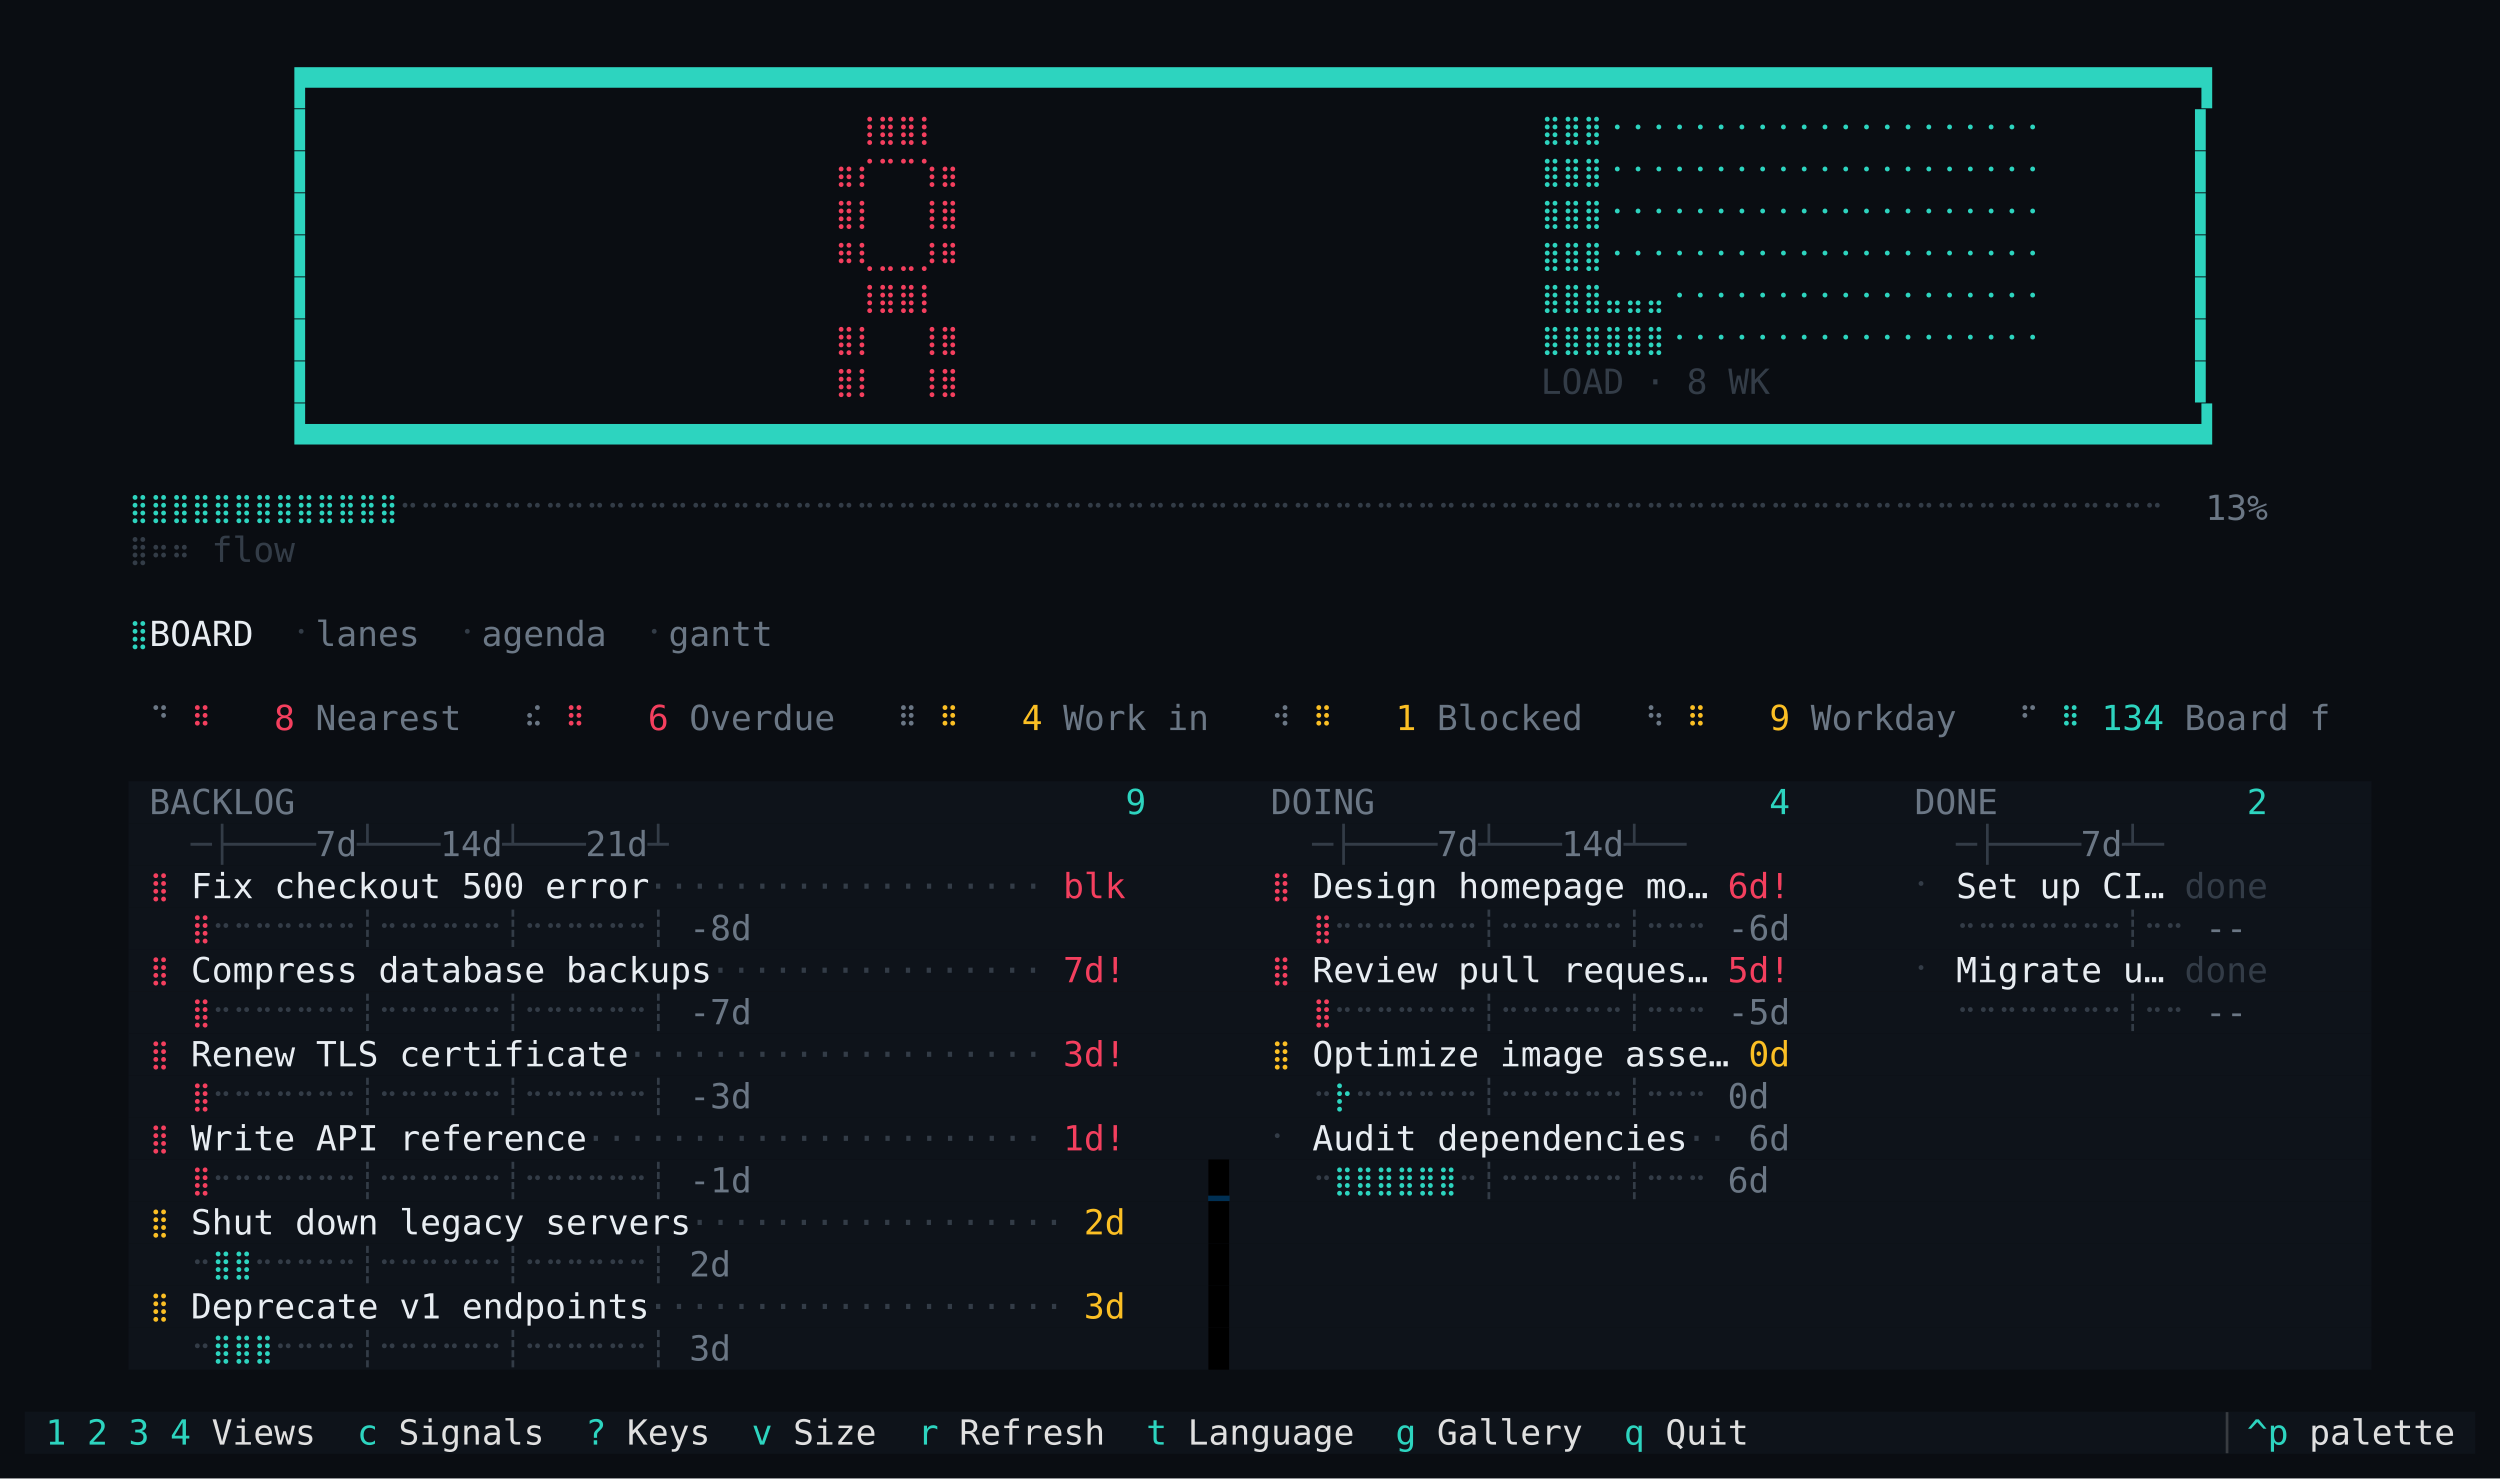
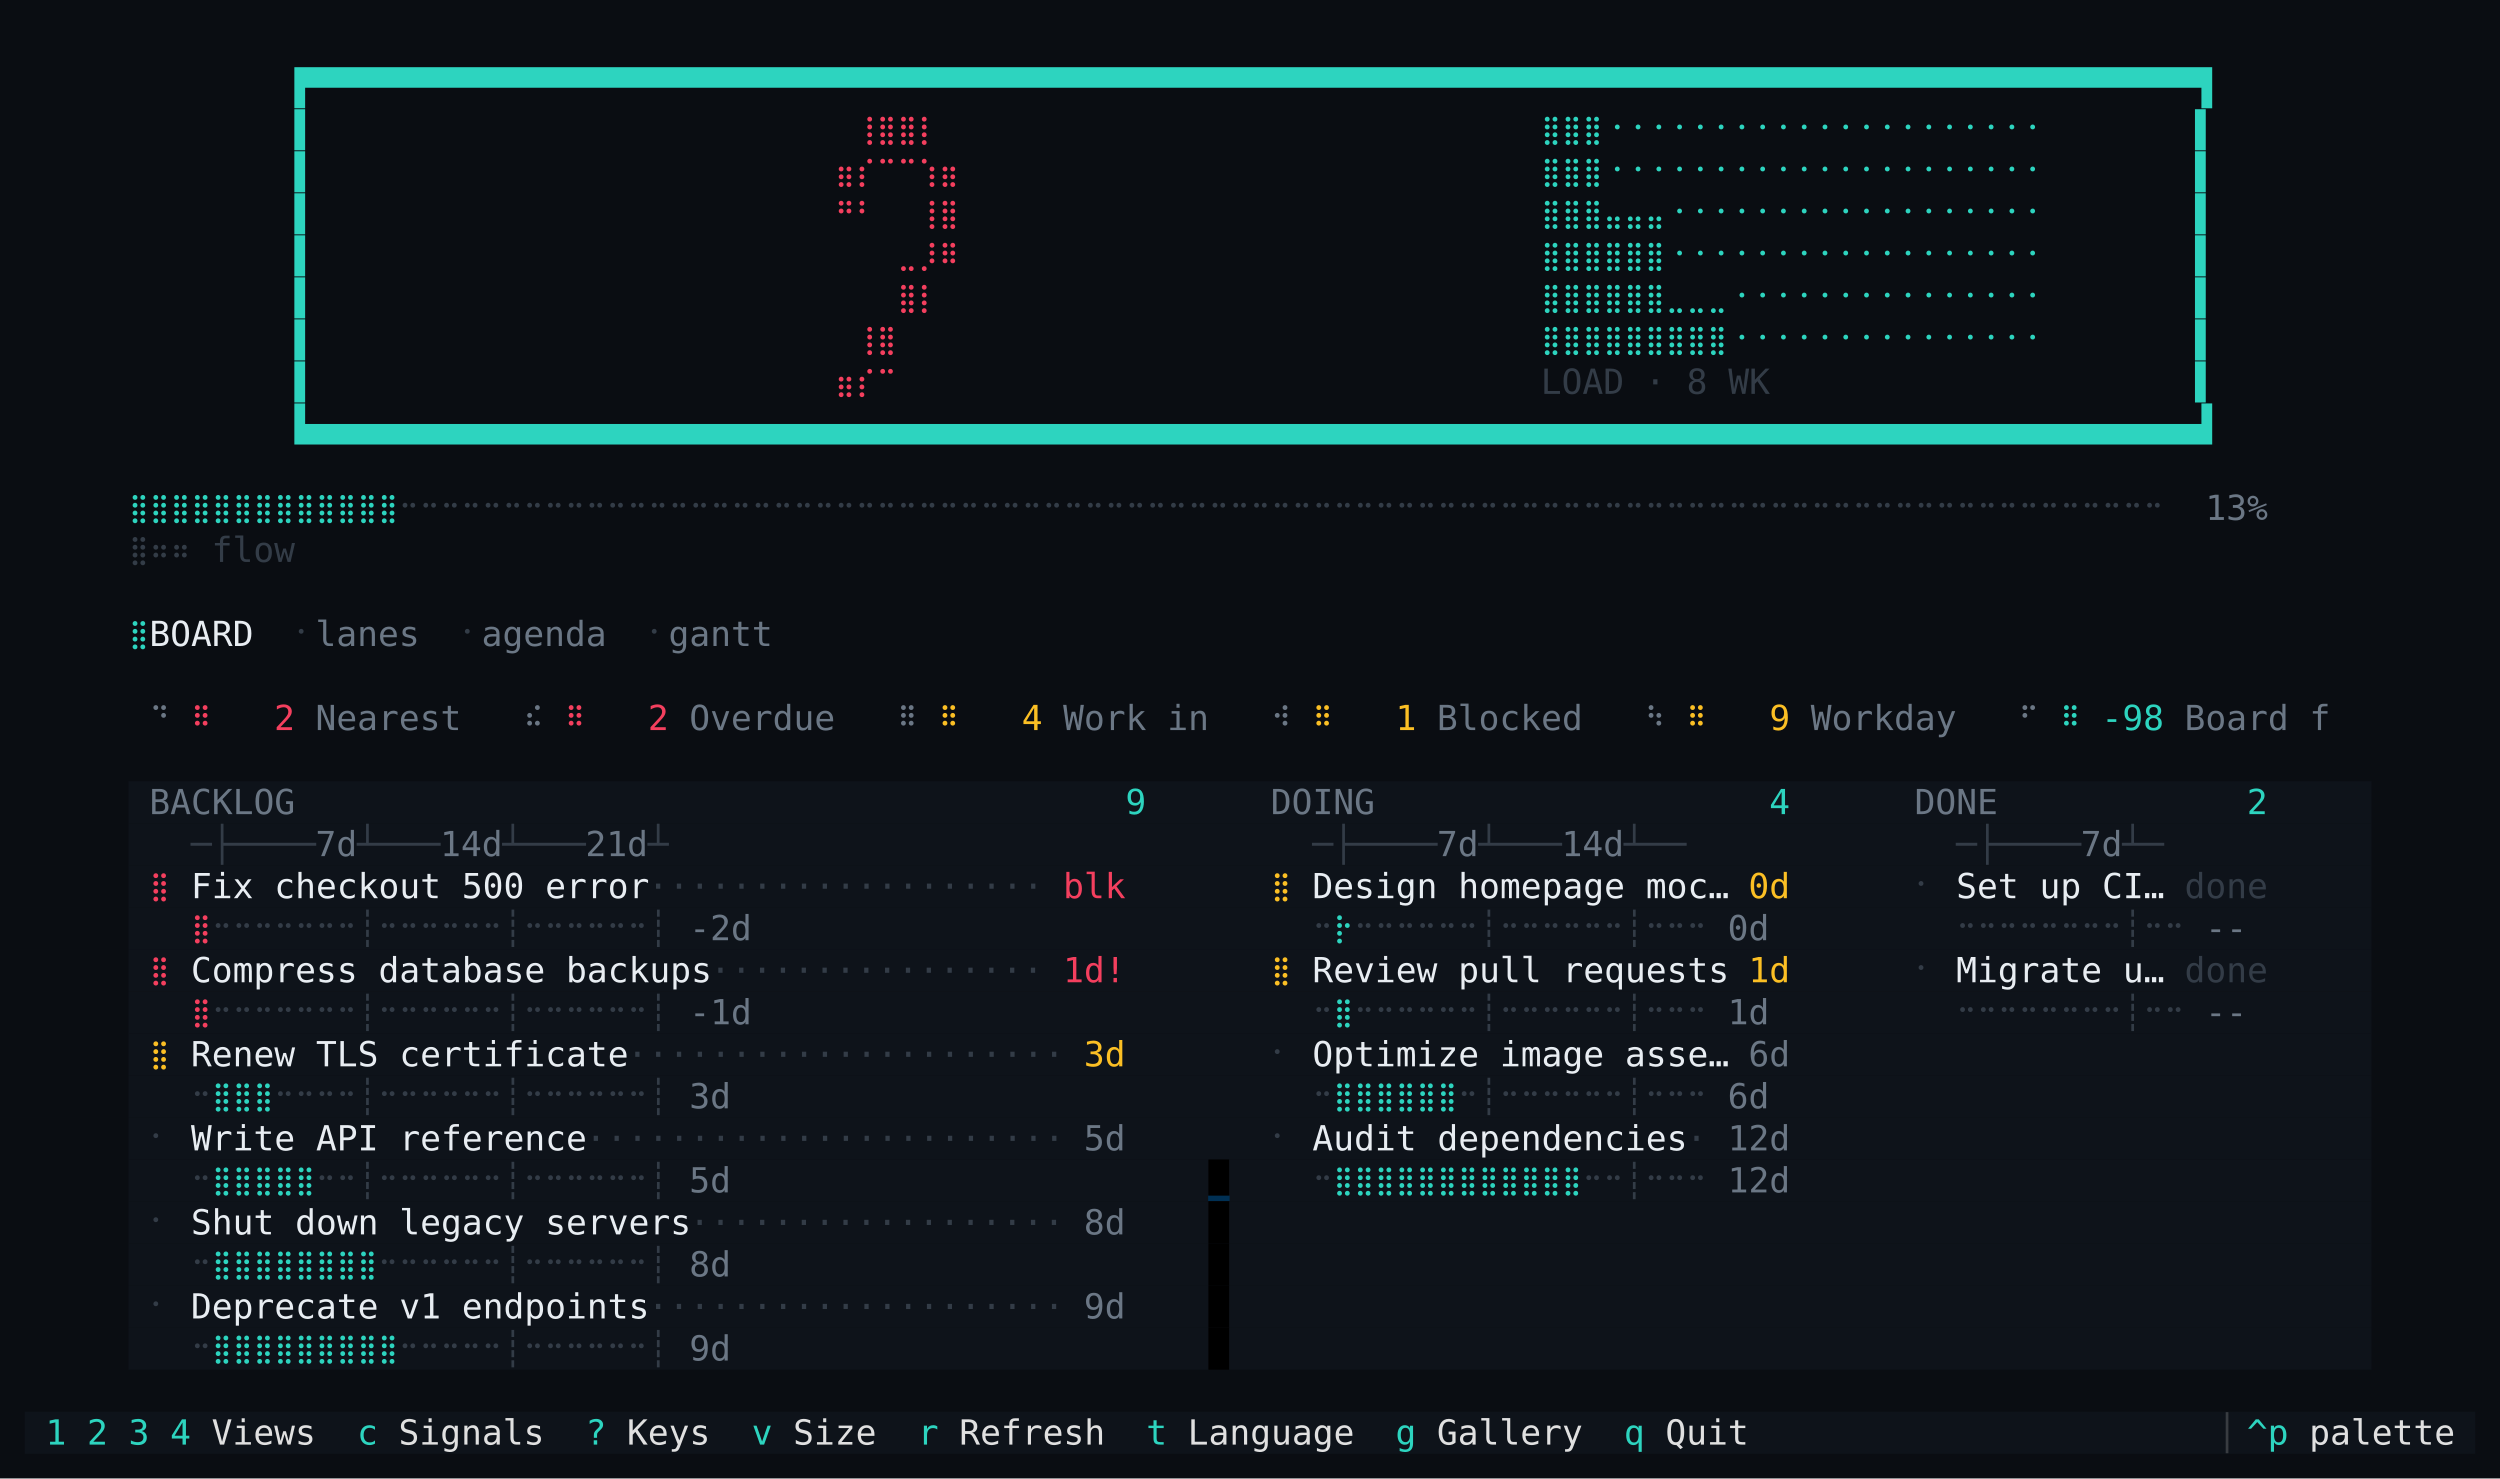
<svg xmlns="http://www.w3.org/2000/svg" viewBox="0 0 1011.2 598.0" role="img" aria-label="taskboard · instrument · board">
  <rect width="1011.2" height="598.0" fill="#0a0d12" />
  <g font-family="ui-monospace,SFMono-Regular,'DejaVu Sans Mono','Cascadia Mono',Menlo,Consolas,'Liberation Mono',monospace" font-size="14.0" xml:space="preserve" style="white-space:pre;font-variant-ligatures:none">
    <text x="119.2" y="40.3" fill="#2dd4bf">▛▀▀▀▀▀▀▀▀▀▀▀▀▀▀▀▀▀▀▀▀▀▀▀▀▀▀▀▀▀▀▀▀▀▀▀▀▀▀▀▀▀▀▀▀▀▀▀▀▀▀▀▀▀▀▀▀▀▀▀▀▀▀▀▀▀▀▀▀▀▀▀▀▀▀▀▀▀▀▀▀▀▀▀▀▀▀▀▀▀▀▜</text>
    <text x="119.2" y="57.3" fill="#2dd4bf">▌</text>
    <text x="127.6" y="57.3" fill="#f43f5e">                         ⠀⢸⣿⣿⡇⠀                            </text>
    <text x="623.2" y="57.3" fill="#2dd4bf">⣿⣿⣿⠐⠐⠐⠐⠐⠐⠐⠐⠐⠐⠐⠐⠐⠐⠐⠐⠐⠐⠐⠐⠐</text>
    <text x="883.6" y="57.3" fill="#2dd4bf">▐</text>
    <text x="119.2" y="74.3" fill="#2dd4bf">▌</text>
    <text x="127.6" y="74.3" fill="#f43f5e">                         ⣶⡎⠉⠉⢱⣶                            </text>
    <text x="623.2" y="74.3" fill="#2dd4bf">⣿⣿⣿⠐⠐⠐⠐⠐⠐⠐⠐⠐⠐⠐⠐⠐⠐⠐⠐⠐⠐⠐⠐⠐</text>
    <text x="883.6" y="74.3" fill="#2dd4bf">▐</text>
    <text x="119.2" y="91.3" fill="#2dd4bf">▌</text>
-     <text x="127.6" y="91.3" fill="#f43f5e">                         ⣿⡇⠀⠀⢸⣿                            </text>
-     <text x="623.2" y="91.3" fill="#2dd4bf">⣿⣿⣿⠐⠐⠐⠐⠐⠐⠐⠐⠐⠐⠐⠐⠐⠐⠐⠐⠐⠐⠐⠐⠐</text>
+     <text x="127.6" y="91.3" fill="#f43f5e">                         ⠛⠃⠀⠀⢸⣿                            </text>
+     <text x="623.2" y="91.3" fill="#2dd4bf">⣿⣿⣿⣤⣤⣤⠐⠐⠐⠐⠐⠐⠐⠐⠐⠐⠐⠐⠐⠐⠐⠐⠐⠐</text>
    <text x="883.6" y="91.3" fill="#2dd4bf">▐</text>
    <text x="119.2" y="108.3" fill="#2dd4bf">▌</text>
-     <text x="127.6" y="108.3" fill="#f43f5e">                         ⠿⢇⣀⣀⡸⠿                            </text>
-     <text x="623.2" y="108.3" fill="#2dd4bf">⣿⣿⣿⠐⠐⠐⠐⠐⠐⠐⠐⠐⠐⠐⠐⠐⠐⠐⠐⠐⠐⠐⠐⠐</text>
+     <text x="127.6" y="108.3" fill="#f43f5e">                         ⠀⠀⠀⣀⡸⠿                            </text>
+     <text x="623.2" y="108.3" fill="#2dd4bf">⣿⣿⣿⣿⣿⣿⠐⠐⠐⠐⠐⠐⠐⠐⠐⠐⠐⠐⠐⠐⠐⠐⠐⠐</text>
    <text x="883.6" y="108.3" fill="#2dd4bf">▐</text>
    <text x="119.2" y="125.3" fill="#2dd4bf">▌</text>
-     <text x="127.6" y="125.3" fill="#f43f5e">                         ⠀⢸⣿⣿⡇⠀                            </text>
-     <text x="623.2" y="125.3" fill="#2dd4bf">⣿⣿⣿⣤⣤⣤⠐⠐⠐⠐⠐⠐⠐⠐⠐⠐⠐⠐⠐⠐⠐⠐⠐⠐</text>
+     <text x="127.6" y="125.3" fill="#f43f5e">                         ⠀⠀⠀⣿⡇⠀                            </text>
+     <text x="623.2" y="125.3" fill="#2dd4bf">⣿⣿⣿⣿⣿⣿⣀⣀⣀⠐⠐⠐⠐⠐⠐⠐⠐⠐⠐⠐⠐⠐⠐⠐</text>
    <text x="883.6" y="125.3" fill="#2dd4bf">▐</text>
    <text x="119.2" y="142.3" fill="#2dd4bf">▌</text>
-     <text x="127.6" y="142.3" fill="#f43f5e">                         ⣿⡇⠀⠀⢸⣿                            </text>
-     <text x="623.2" y="142.3" fill="#2dd4bf">⣿⣿⣿⣿⣿⣿⠐⠐⠐⠐⠐⠐⠐⠐⠐⠐⠐⠐⠐⠐⠐⠐⠐⠐</text>
+     <text x="127.6" y="142.3" fill="#f43f5e">                         ⠀⢸⣿⠀⠀⠀                            </text>
+     <text x="623.2" y="142.3" fill="#2dd4bf">⣿⣿⣿⣿⣿⣿⣿⣿⣿⠐⠐⠐⠐⠐⠐⠐⠐⠐⠐⠐⠐⠐⠐⠐</text>
    <text x="883.6" y="142.3" fill="#2dd4bf">▐</text>
    <text x="119.2" y="159.3" fill="#2dd4bf">▌</text>
-     <text x="127.6" y="159.3" fill="#f43f5e">                         ⣿⡇⠀⠀⢸⣿                            </text>
+     <text x="127.6" y="159.3" fill="#f43f5e">                         ⣶⡎⠉⠀⠀⠀                            </text>
    <text x="623.2" y="159.3" fill="#333c47">LOAD · 8 WK</text>
    <text x="883.6" y="159.3" fill="#2dd4bf">▐</text>
    <text x="119.2" y="176.3" fill="#2dd4bf">▙▄▄▄▄▄▄▄▄▄▄▄▄▄▄▄▄▄▄▄▄▄▄▄▄▄▄▄▄▄▄▄▄▄▄▄▄▄▄▄▄▄▄▄▄▄▄▄▄▄▄▄▄▄▄▄▄▄▄▄▄▄▄▄▄▄▄▄▄▄▄▄▄▄▄▄▄▄▄▄▄▄▄▄▄▄▄▄▄▄▄▟</text>
    <text x="52.0" y="210.3" fill="#2dd4bf">⣿⣿⣿⣿⣿⣿⣿⣿⣿⣿⣿⣿⣿</text>
    <text x="161.2" y="210.3" fill="#333c47">⠒⠒⠒⠒⠒⠒⠒⠒⠒⠒⠒⠒⠒⠒⠒⠒⠒⠒⠒⠒⠒⠒⠒⠒⠒⠒⠒⠒⠒⠒⠒⠒⠒⠒⠒⠒⠒⠒⠒⠒⠒⠒⠒⠒⠒⠒⠒⠒⠒⠒⠒⠒⠒⠒⠒⠒⠒⠒⠒⠒⠒⠒⠒⠒⠒⠒⠒⠒⠒⠒⠒⠒⠒⠒⠒⠒⠒⠒⠒⠒⠒⠒⠒⠒⠒</text>
    <text x="883.6" y="210.3" fill="#6b7785"> 13%</text>
    <text x="52.0" y="227.3" fill="#333c47">⣿⠶⠶</text>
    <text x="85.6" y="227.3" fill="#333c47">flow</text>
    <text x="52.0" y="261.3" fill="#2dd4bf">⣿</text>
    <text x="60.4" y="261.3" fill="#e8edf2">BOARD  </text>
    <text x="119.2" y="261.3" fill="#333c47">⠂</text>
    <text x="127.6" y="261.3" fill="#6b7785">lanes</text>
    <text x="186.4" y="261.3" fill="#333c47">⠂</text>
    <text x="194.8" y="261.3" fill="#6b7785">agenda</text>
    <text x="262.0" y="261.3" fill="#333c47">⠂</text>
    <text x="270.4" y="261.3" fill="#6b7785">gantt</text>
    <text x="60.4" y="295.3" fill="#6b7785">⠙</text>
    <text x="77.2" y="295.3" fill="#f43f5e">⠿</text>
-     <text x="94.0" y="295.3" fill="#f43f5e">  8</text>
+     <text x="94.0" y="295.3" fill="#f43f5e">  2</text>
    <text x="127.6" y="295.3" fill="#6b7785">Nearest</text>
    <text x="211.6" y="295.3" fill="#6b7785">⠮</text>
    <text x="228.4" y="295.3" fill="#f43f5e">⠿</text>
-     <text x="245.2" y="295.3" fill="#f43f5e">  6</text>
+     <text x="245.2" y="295.3" fill="#f43f5e">  2</text>
    <text x="278.8" y="295.3" fill="#6b7785">Overdue</text>
    <text x="362.8" y="295.3" fill="#6b7785">⠿</text>
    <text x="379.6" y="295.3" fill="#fbbf24">⠿</text>
    <text x="396.4" y="295.3" fill="#fbbf24">  4</text>
    <text x="430.0" y="295.3" fill="#6b7785">Work in</text>
    <text x="514.0" y="295.3" fill="#6b7785">⠺</text>
    <text x="530.8" y="295.3" fill="#fbbf24">⠿</text>
    <text x="547.6" y="295.3" fill="#fbbf24">  1</text>
    <text x="581.2" y="295.3" fill="#6b7785">Blocked</text>
    <text x="665.2" y="295.3" fill="#6b7785">⠳</text>
    <text x="682.0" y="295.3" fill="#fbbf24">⠿</text>
    <text x="698.8" y="295.3" fill="#fbbf24">  9</text>
    <text x="732.4" y="295.3" fill="#6b7785">Workday</text>
    <text x="816.4" y="295.3" fill="#6b7785">⠋</text>
    <text x="833.2" y="295.3" fill="#2dd4bf">⠿</text>
-     <text x="850.0" y="295.3" fill="#2dd4bf">134</text>
+     <text x="850.0" y="295.3" fill="#2dd4bf">-98</text>
    <text x="883.6" y="295.3" fill="#6b7785">Board f</text>
    <rect x="52.0" y="316.0" width="907.2" height="17.0" fill="#0e131a" />
    <text x="60.4" y="329.3" fill="#6b7785">BACKLOG</text>
    <text x="455.2" y="329.3" fill="#2dd4bf">9</text>
    <text x="514.0" y="329.3" fill="#6b7785">DOING</text>
    <text x="715.6" y="329.3" fill="#2dd4bf">4</text>
    <text x="774.4" y="329.3" fill="#6b7785">DONE</text>
    <text x="908.8" y="329.3" fill="#2dd4bf">2</text>
    <rect x="52.0" y="333.0" width="907.2" height="17.0" fill="#0e131a" />
    <text x="77.2" y="346.3" fill="#333c47">─├────</text>
    <text x="127.6" y="346.3" fill="#6b7785">7d</text>
    <text x="144.4" y="346.3" fill="#333c47">┴───</text>
    <text x="178.0" y="346.3" fill="#6b7785">14d</text>
    <text x="203.2" y="346.3" fill="#333c47">┴───</text>
    <text x="236.8" y="346.3" fill="#6b7785">21d</text>
    <text x="262.0" y="346.3" fill="#333c47">┴</text>
    <text x="530.8" y="346.3" fill="#333c47">─├────</text>
    <text x="581.2" y="346.3" fill="#6b7785">7d</text>
    <text x="598.0" y="346.3" fill="#333c47">┴───</text>
    <text x="631.6" y="346.3" fill="#6b7785">14d</text>
    <text x="656.8" y="346.3" fill="#333c47">┴──</text>
    <text x="791.2" y="346.3" fill="#333c47">─├────</text>
    <text x="841.6" y="346.3" fill="#6b7785">7d</text>
    <text x="858.4" y="346.3" fill="#333c47">┴─</text>
    <rect x="52.0" y="350.0" width="907.2" height="17.0" fill="#0e131a" />
    <text x="60.4" y="363.3" fill="#f43f5e">⣿</text>
    <text x="68.8" y="363.3" fill="#e8edf2"> Fix checkout 500 error</text>
    <text x="262.0" y="363.3" fill="#333c47">···················</text>
    <text x="430.0" y="363.3" fill="#f43f5e">blk</text>
-     <text x="514.0" y="363.3" fill="#f43f5e">⣿</text>
-     <text x="522.4" y="363.3" fill="#e8edf2"> Design homepage mo… </text>
-     <text x="698.8" y="363.3" fill="#f43f5e">6d!</text>
+     <text x="514.0" y="363.3" fill="#fbbf24">⣿</text>
+     <text x="522.4" y="363.3" fill="#e8edf2"> Design homepage moc… </text>
+     <text x="707.2" y="363.3" fill="#fbbf24">0d</text>
    <text x="774.4" y="363.3" fill="#333c47">⠂</text>
    <text x="782.8" y="363.3" fill="#e8edf2"> Set up CI… </text>
    <text x="883.6" y="363.3" fill="#333c47">done</text>
    <rect x="52.0" y="367.0" width="907.2" height="17.0" fill="#0e131a" />
    <text x="77.2" y="380.3" fill="#f43f5e">⣿</text>
    <text x="85.6" y="380.3" fill="#333c47">⠒⠒⠒⠒⠒⠒⠒┊⠒⠒⠒⠒⠒⠒┊⠒⠒⠒⠒⠒⠒┊</text>
-     <text x="278.8" y="380.3" fill="#6b7785">-8d</text>
-     <text x="530.8" y="380.3" fill="#f43f5e">⣿</text>
-     <text x="539.2" y="380.3" fill="#333c47">⠒⠒⠒⠒⠒⠒⠒┊⠒⠒⠒⠒⠒⠒┊⠒⠒⠒</text>
-     <text x="698.8" y="380.3" fill="#6b7785">-6d</text>
+     <text x="278.8" y="380.3" fill="#6b7785">-2d</text>
+     <text x="530.8" y="380.3" fill="#333c47">⠒</text>
+     <text x="539.2" y="380.3" fill="#2dd4bf">⡗</text>
+     <text x="547.6" y="380.3" fill="#333c47">⠒⠒⠒⠒⠒⠒┊⠒⠒⠒⠒⠒⠒┊⠒⠒⠒</text>
+     <text x="698.8" y="380.3" fill="#6b7785">0d</text>
    <text x="791.2" y="380.3" fill="#333c47">⠒⠒⠒⠒⠒⠒⠒⠒┊⠒⠒</text>
    <text x="892.0" y="380.3" fill="#6b7785">--</text>
    <rect x="52.0" y="384.0" width="907.2" height="17.0" fill="#0e131a" />
    <text x="60.4" y="397.3" fill="#f43f5e">⣿</text>
    <text x="68.8" y="397.3" fill="#e8edf2"> Compress database backups</text>
    <text x="287.2" y="397.3" fill="#333c47">················</text>
-     <text x="430.0" y="397.3" fill="#f43f5e">7d!</text>
-     <text x="514.0" y="397.3" fill="#f43f5e">⣿</text>
-     <text x="522.4" y="397.3" fill="#e8edf2"> Review pull reques… </text>
-     <text x="698.8" y="397.3" fill="#f43f5e">5d!</text>
+     <text x="430.0" y="397.3" fill="#f43f5e">1d!</text>
+     <text x="514.0" y="397.3" fill="#fbbf24">⣿</text>
+     <text x="522.4" y="397.3" fill="#e8edf2"> Review pull requests </text>
+     <text x="707.2" y="397.3" fill="#fbbf24">1d</text>
    <text x="774.4" y="397.3" fill="#333c47">⠂</text>
    <text x="782.8" y="397.3" fill="#e8edf2"> Migrate u… </text>
    <text x="883.6" y="397.3" fill="#333c47">done</text>
    <rect x="52.0" y="401.0" width="907.2" height="17.0" fill="#0e131a" />
    <text x="77.2" y="414.3" fill="#f43f5e">⣿</text>
    <text x="85.6" y="414.3" fill="#333c47">⠒⠒⠒⠒⠒⠒⠒┊⠒⠒⠒⠒⠒⠒┊⠒⠒⠒⠒⠒⠒┊</text>
-     <text x="278.8" y="414.3" fill="#6b7785">-7d</text>
-     <text x="530.8" y="414.3" fill="#f43f5e">⣿</text>
-     <text x="539.2" y="414.3" fill="#333c47">⠒⠒⠒⠒⠒⠒⠒┊⠒⠒⠒⠒⠒⠒┊⠒⠒⠒</text>
-     <text x="698.8" y="414.3" fill="#6b7785">-5d</text>
+     <text x="278.8" y="414.3" fill="#6b7785">-1d</text>
+     <text x="530.8" y="414.3" fill="#333c47">⠒</text>
+     <text x="539.2" y="414.3" fill="#2dd4bf">⣿</text>
+     <text x="547.6" y="414.3" fill="#333c47">⠒⠒⠒⠒⠒⠒┊⠒⠒⠒⠒⠒⠒┊⠒⠒⠒</text>
+     <text x="698.8" y="414.3" fill="#6b7785">1d</text>
    <text x="791.2" y="414.3" fill="#333c47">⠒⠒⠒⠒⠒⠒⠒⠒┊⠒⠒</text>
    <text x="892.0" y="414.3" fill="#6b7785">--</text>
    <rect x="52.0" y="418.0" width="907.2" height="17.0" fill="#0e131a" />
-     <text x="60.4" y="431.3" fill="#f43f5e">⣿</text>
+     <text x="60.4" y="431.3" fill="#fbbf24">⣿</text>
    <text x="68.8" y="431.3" fill="#e8edf2"> Renew TLS certificate</text>
-     <text x="253.6" y="431.3" fill="#333c47">····················</text>
-     <text x="430.0" y="431.3" fill="#f43f5e">3d!</text>
-     <text x="514.0" y="431.3" fill="#fbbf24">⣿</text>
+     <text x="253.6" y="431.3" fill="#333c47">·····················</text>
+     <text x="438.4" y="431.3" fill="#fbbf24">3d</text>
+     <text x="514.0" y="431.3" fill="#333c47">⠂</text>
    <text x="522.4" y="431.3" fill="#e8edf2"> Optimize image asse… </text>
-     <text x="707.2" y="431.3" fill="#fbbf24">0d</text>
+     <text x="707.2" y="431.3" fill="#6b7785">6d</text>
    <rect x="52.0" y="435.0" width="907.2" height="17.0" fill="#0e131a" />
-     <text x="77.2" y="448.3" fill="#f43f5e">⣿</text>
-     <text x="85.6" y="448.3" fill="#333c47">⠒⠒⠒⠒⠒⠒⠒┊⠒⠒⠒⠒⠒⠒┊⠒⠒⠒⠒⠒⠒┊</text>
-     <text x="278.8" y="448.3" fill="#6b7785">-3d</text>
+     <text x="77.2" y="448.3" fill="#333c47">⠒</text>
+     <text x="85.6" y="448.3" fill="#2dd4bf">⣿⣿⣿</text>
+     <text x="110.8" y="448.3" fill="#333c47">⠒⠒⠒⠒┊⠒⠒⠒⠒⠒⠒┊⠒⠒⠒⠒⠒⠒┊</text>
+     <text x="278.8" y="448.3" fill="#6b7785">3d</text>
    <text x="530.8" y="448.3" fill="#333c47">⠒</text>
-     <text x="539.2" y="448.3" fill="#2dd4bf">⡗</text>
-     <text x="547.6" y="448.3" fill="#333c47">⠒⠒⠒⠒⠒⠒┊⠒⠒⠒⠒⠒⠒┊⠒⠒⠒</text>
-     <text x="698.8" y="448.3" fill="#6b7785">0d</text>
+     <text x="539.2" y="448.3" fill="#2dd4bf">⣿⣿⣿⣿⣿⣿</text>
+     <text x="589.6" y="448.3" fill="#333c47">⠒┊⠒⠒⠒⠒⠒⠒┊⠒⠒⠒</text>
+     <text x="698.8" y="448.3" fill="#6b7785">6d</text>
    <rect x="52.0" y="452.0" width="907.2" height="17.0" fill="#0e131a" />
-     <text x="60.4" y="465.3" fill="#f43f5e">⣿</text>
+     <text x="60.4" y="465.3" fill="#333c47">⠂</text>
    <text x="68.8" y="465.3" fill="#e8edf2"> Write API reference</text>
-     <text x="236.8" y="465.3" fill="#333c47">······················</text>
-     <text x="430.0" y="465.3" fill="#f43f5e">1d!</text>
+     <text x="236.8" y="465.3" fill="#333c47">·······················</text>
+     <text x="438.4" y="465.3" fill="#6b7785">5d</text>
    <text x="514.0" y="465.3" fill="#333c47">⠂</text>
    <text x="522.4" y="465.3" fill="#e8edf2"> Audit dependencies</text>
-     <text x="682.0" y="465.3" fill="#333c47">··</text>
-     <text x="707.2" y="465.3" fill="#6b7785">6d</text>
+     <text x="682.0" y="465.3" fill="#333c47">·</text>
+     <text x="698.8" y="465.3" fill="#6b7785">12d</text>
    <rect x="52.0" y="469.0" width="436.8" height="17.0" fill="#0e131a" />
    <rect x="488.8" y="469.0" width="8.4" height="17.0" fill="#000000" />
    <rect x="497.2" y="469.0" width="462.0" height="17.0" fill="#0e131a" />
-     <text x="77.2" y="482.3" fill="#f43f5e">⣿</text>
-     <text x="85.6" y="482.3" fill="#333c47">⠒⠒⠒⠒⠒⠒⠒┊⠒⠒⠒⠒⠒⠒┊⠒⠒⠒⠒⠒⠒┊</text>
-     <text x="278.8" y="482.3" fill="#6b7785">-1d</text>
+     <text x="77.2" y="482.3" fill="#333c47">⠒</text>
+     <text x="85.6" y="482.3" fill="#2dd4bf">⣿⣿⣿⣿⣿</text>
+     <text x="127.6" y="482.3" fill="#333c47">⠒⠒┊⠒⠒⠒⠒⠒⠒┊⠒⠒⠒⠒⠒⠒┊</text>
+     <text x="278.8" y="482.3" fill="#6b7785">5d</text>
    <text x="488.8" y="482.3" fill="#003054">▁</text>
    <text x="530.8" y="482.3" fill="#333c47">⠒</text>
-     <text x="539.2" y="482.3" fill="#2dd4bf">⣿⣿⣿⣿⣿⣿</text>
-     <text x="589.6" y="482.3" fill="#333c47">⠒┊⠒⠒⠒⠒⠒⠒┊⠒⠒⠒</text>
-     <text x="698.8" y="482.3" fill="#6b7785">6d</text>
+     <text x="539.2" y="482.3" fill="#2dd4bf">⣿⣿⣿⣿⣿⣿⣿⣿⣿⣿⣿⣿</text>
+     <text x="640.0" y="482.3" fill="#333c47">⠒⠒┊⠒⠒⠒</text>
+     <text x="698.8" y="482.3" fill="#6b7785">12d</text>
    <rect x="52.0" y="486.0" width="436.8" height="17.0" fill="#0e131a" />
    <rect x="488.8" y="486.0" width="8.4" height="17.0" fill="#000000" />
    <rect x="497.2" y="486.0" width="462.0" height="17.0" fill="#0e131a" />
-     <text x="60.4" y="499.3" fill="#fbbf24">⣿</text>
+     <text x="60.4" y="499.3" fill="#333c47">⠂</text>
    <text x="68.8" y="499.3" fill="#e8edf2"> Shut down legacy servers</text>
    <text x="278.8" y="499.3" fill="#333c47">··················</text>
-     <text x="438.4" y="499.3" fill="#fbbf24">2d</text>
+     <text x="438.4" y="499.3" fill="#6b7785">8d</text>
    <rect x="52.0" y="503.0" width="436.8" height="17.0" fill="#0e131a" />
    <rect x="488.8" y="503.0" width="8.4" height="17.0" fill="#000000" />
    <rect x="497.2" y="503.0" width="462.0" height="17.0" fill="#0e131a" />
    <text x="77.2" y="516.3" fill="#333c47">⠒</text>
-     <text x="85.6" y="516.3" fill="#2dd4bf">⣿⣿</text>
-     <text x="102.4" y="516.3" fill="#333c47">⠒⠒⠒⠒⠒┊⠒⠒⠒⠒⠒⠒┊⠒⠒⠒⠒⠒⠒┊</text>
-     <text x="278.8" y="516.3" fill="#6b7785">2d</text>
+     <text x="85.6" y="516.3" fill="#2dd4bf">⣿⣿⣿⣿⣿⣿⣿⣿</text>
+     <text x="152.8" y="516.3" fill="#333c47">⠒⠒⠒⠒⠒⠒┊⠒⠒⠒⠒⠒⠒┊</text>
+     <text x="278.8" y="516.3" fill="#6b7785">8d</text>
    <rect x="52.0" y="520.0" width="436.8" height="17.0" fill="#0e131a" />
    <rect x="488.8" y="520.0" width="8.4" height="17.0" fill="#000000" />
    <rect x="497.2" y="520.0" width="462.0" height="17.0" fill="#0e131a" />
-     <text x="60.4" y="533.3" fill="#fbbf24">⣿</text>
+     <text x="60.4" y="533.3" fill="#333c47">⠂</text>
    <text x="68.8" y="533.3" fill="#e8edf2"> Deprecate v1 endpoints</text>
    <text x="262.0" y="533.3" fill="#333c47">····················</text>
-     <text x="438.4" y="533.3" fill="#fbbf24">3d</text>
+     <text x="438.4" y="533.3" fill="#6b7785">9d</text>
    <rect x="52.0" y="537.0" width="436.8" height="17.0" fill="#0e131a" />
    <rect x="488.8" y="537.0" width="8.4" height="17.0" fill="#000000" />
    <rect x="497.2" y="537.0" width="462.0" height="17.0" fill="#0e131a" />
    <text x="77.2" y="550.3" fill="#333c47">⠒</text>
-     <text x="85.6" y="550.3" fill="#2dd4bf">⣿⣿⣿</text>
-     <text x="110.8" y="550.3" fill="#333c47">⠒⠒⠒⠒┊⠒⠒⠒⠒⠒⠒┊⠒⠒⠒⠒⠒⠒┊</text>
-     <text x="278.8" y="550.3" fill="#6b7785">3d</text>
+     <text x="85.6" y="550.3" fill="#2dd4bf">⣿⣿⣿⣿⣿⣿⣿⣿⣿</text>
+     <text x="161.2" y="550.3" fill="#333c47">⠒⠒⠒⠒⠒┊⠒⠒⠒⠒⠒⠒┊</text>
+     <text x="278.8" y="550.3" fill="#6b7785">9d</text>
    <rect x="10.0" y="571.0" width="991.2" height="17.0" fill="#0e131a" />
    <text x="18.4" y="584.3" fill="#2dd4bf">1</text>
    <text x="35.2" y="584.3" fill="#2dd4bf">2</text>
    <text x="52.0" y="584.3" fill="#2dd4bf">3</text>
    <text x="68.8" y="584.3" fill="#2dd4bf">4</text>
    <text x="85.6" y="584.3" fill="#e0e0e0">Views</text>
    <text x="136.0" y="584.3" fill="#2dd4bf"> c </text>
    <text x="161.2" y="584.3" fill="#e0e0e0">Signals </text>
    <text x="228.4" y="584.3" fill="#2dd4bf"> ? </text>
    <text x="253.6" y="584.3" fill="#e0e0e0">Keys </text>
    <text x="295.6" y="584.3" fill="#2dd4bf"> v </text>
    <text x="320.8" y="584.3" fill="#e0e0e0">Size </text>
    <text x="362.8" y="584.3" fill="#2dd4bf"> r </text>
    <text x="388.0" y="584.3" fill="#e0e0e0">Refresh </text>
    <text x="455.2" y="584.3" fill="#2dd4bf"> t </text>
    <text x="480.4" y="584.3" fill="#e0e0e0">Language </text>
    <text x="556.0" y="584.3" fill="#2dd4bf"> g </text>
    <text x="581.2" y="584.3" fill="#e0e0e0">Gallery </text>
    <text x="648.4" y="584.3" fill="#2dd4bf"> q </text>
    <text x="673.6" y="584.3" fill="#e0e0e0">Quit </text>
    <text x="900.4" y="584.3" fill="#383c41">▏</text>
    <text x="908.8" y="584.3" fill="#2dd4bf">^p</text>
    <text x="925.6" y="584.3" fill="#e0e0e0"> palette</text>
  </g>
</svg>
